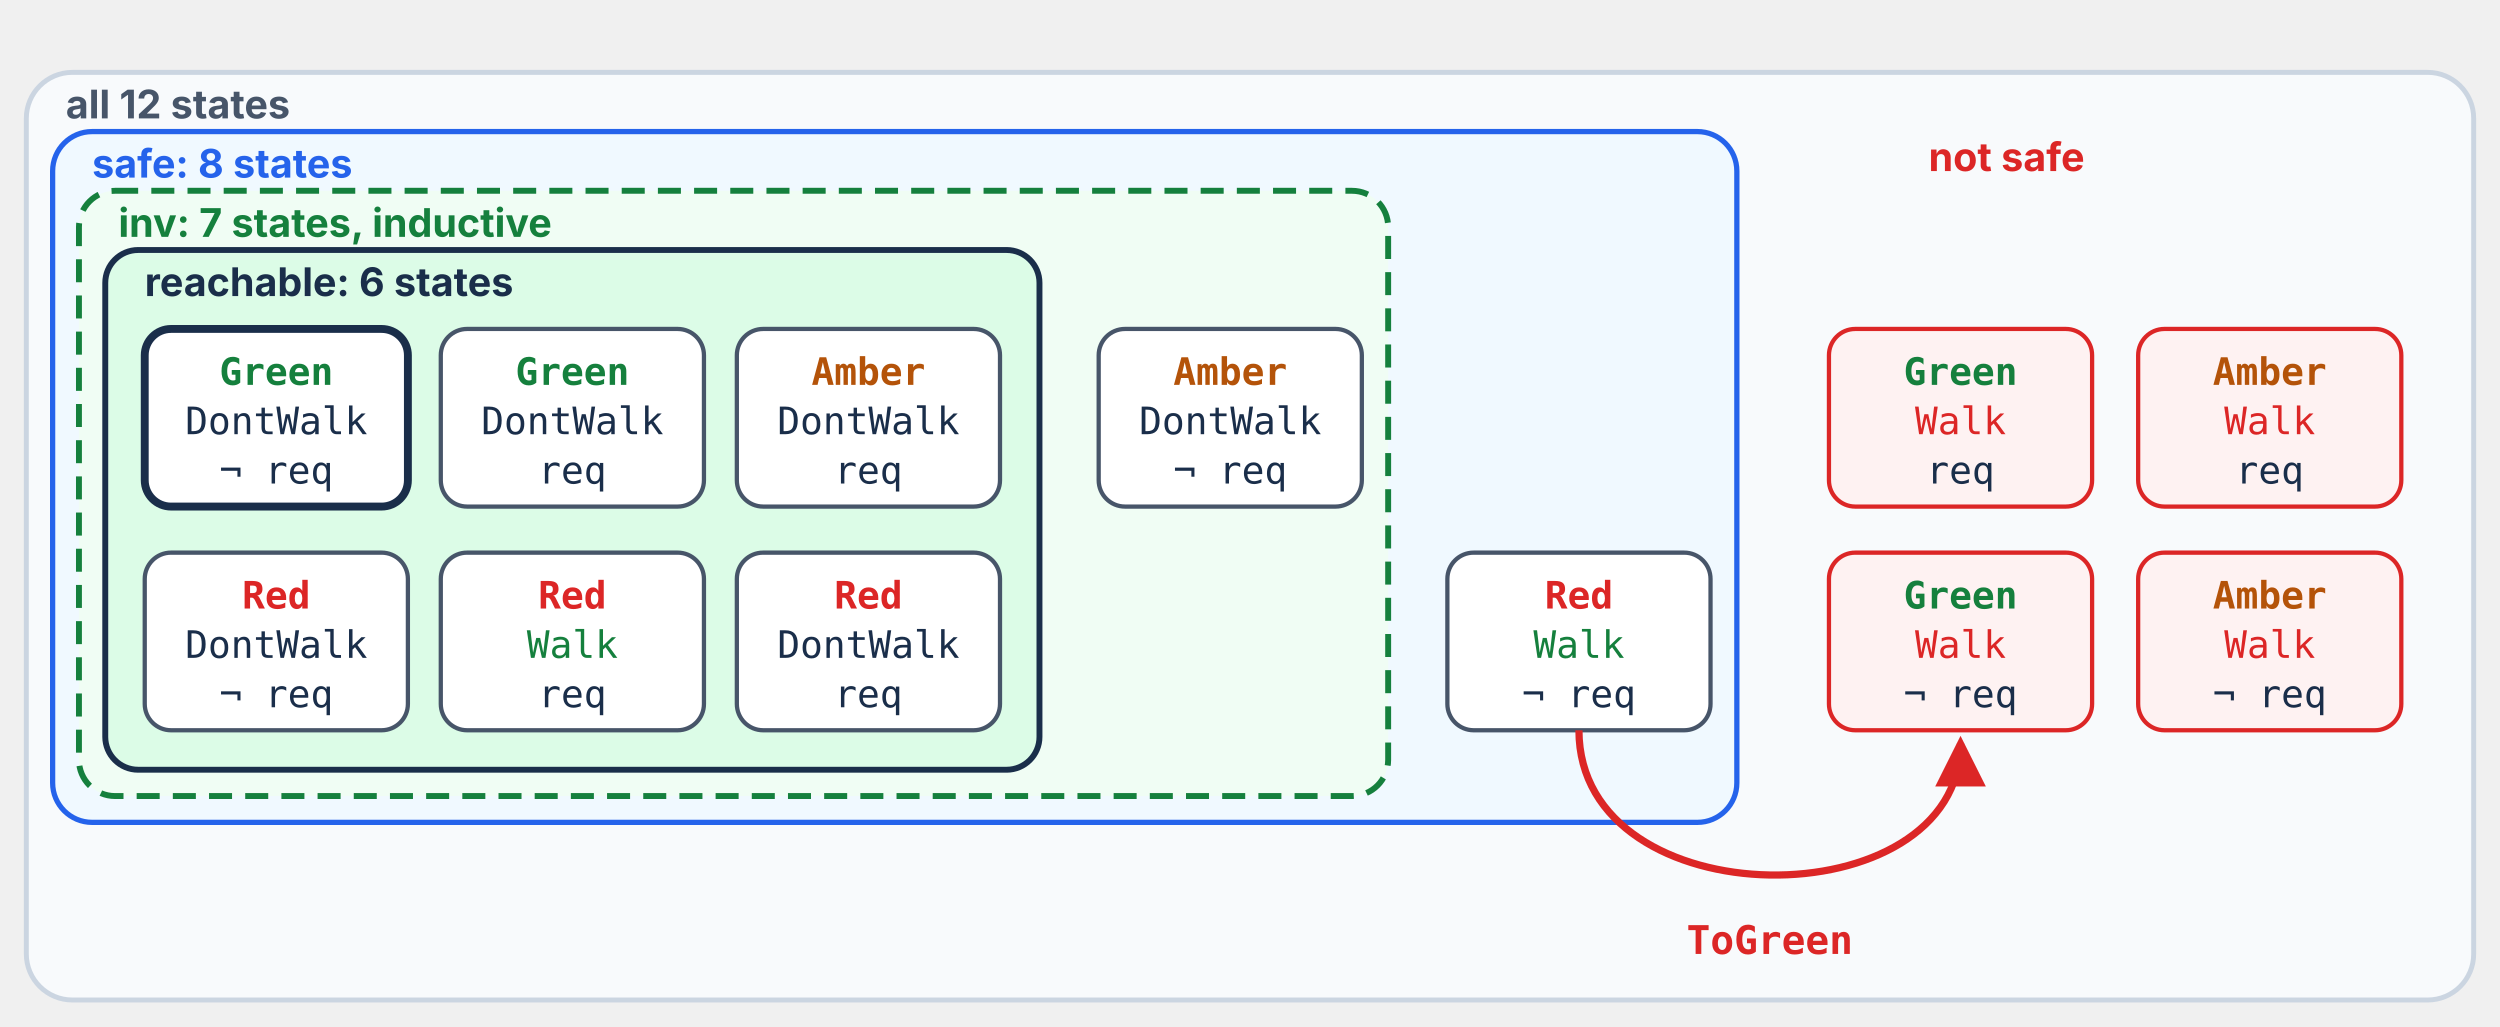
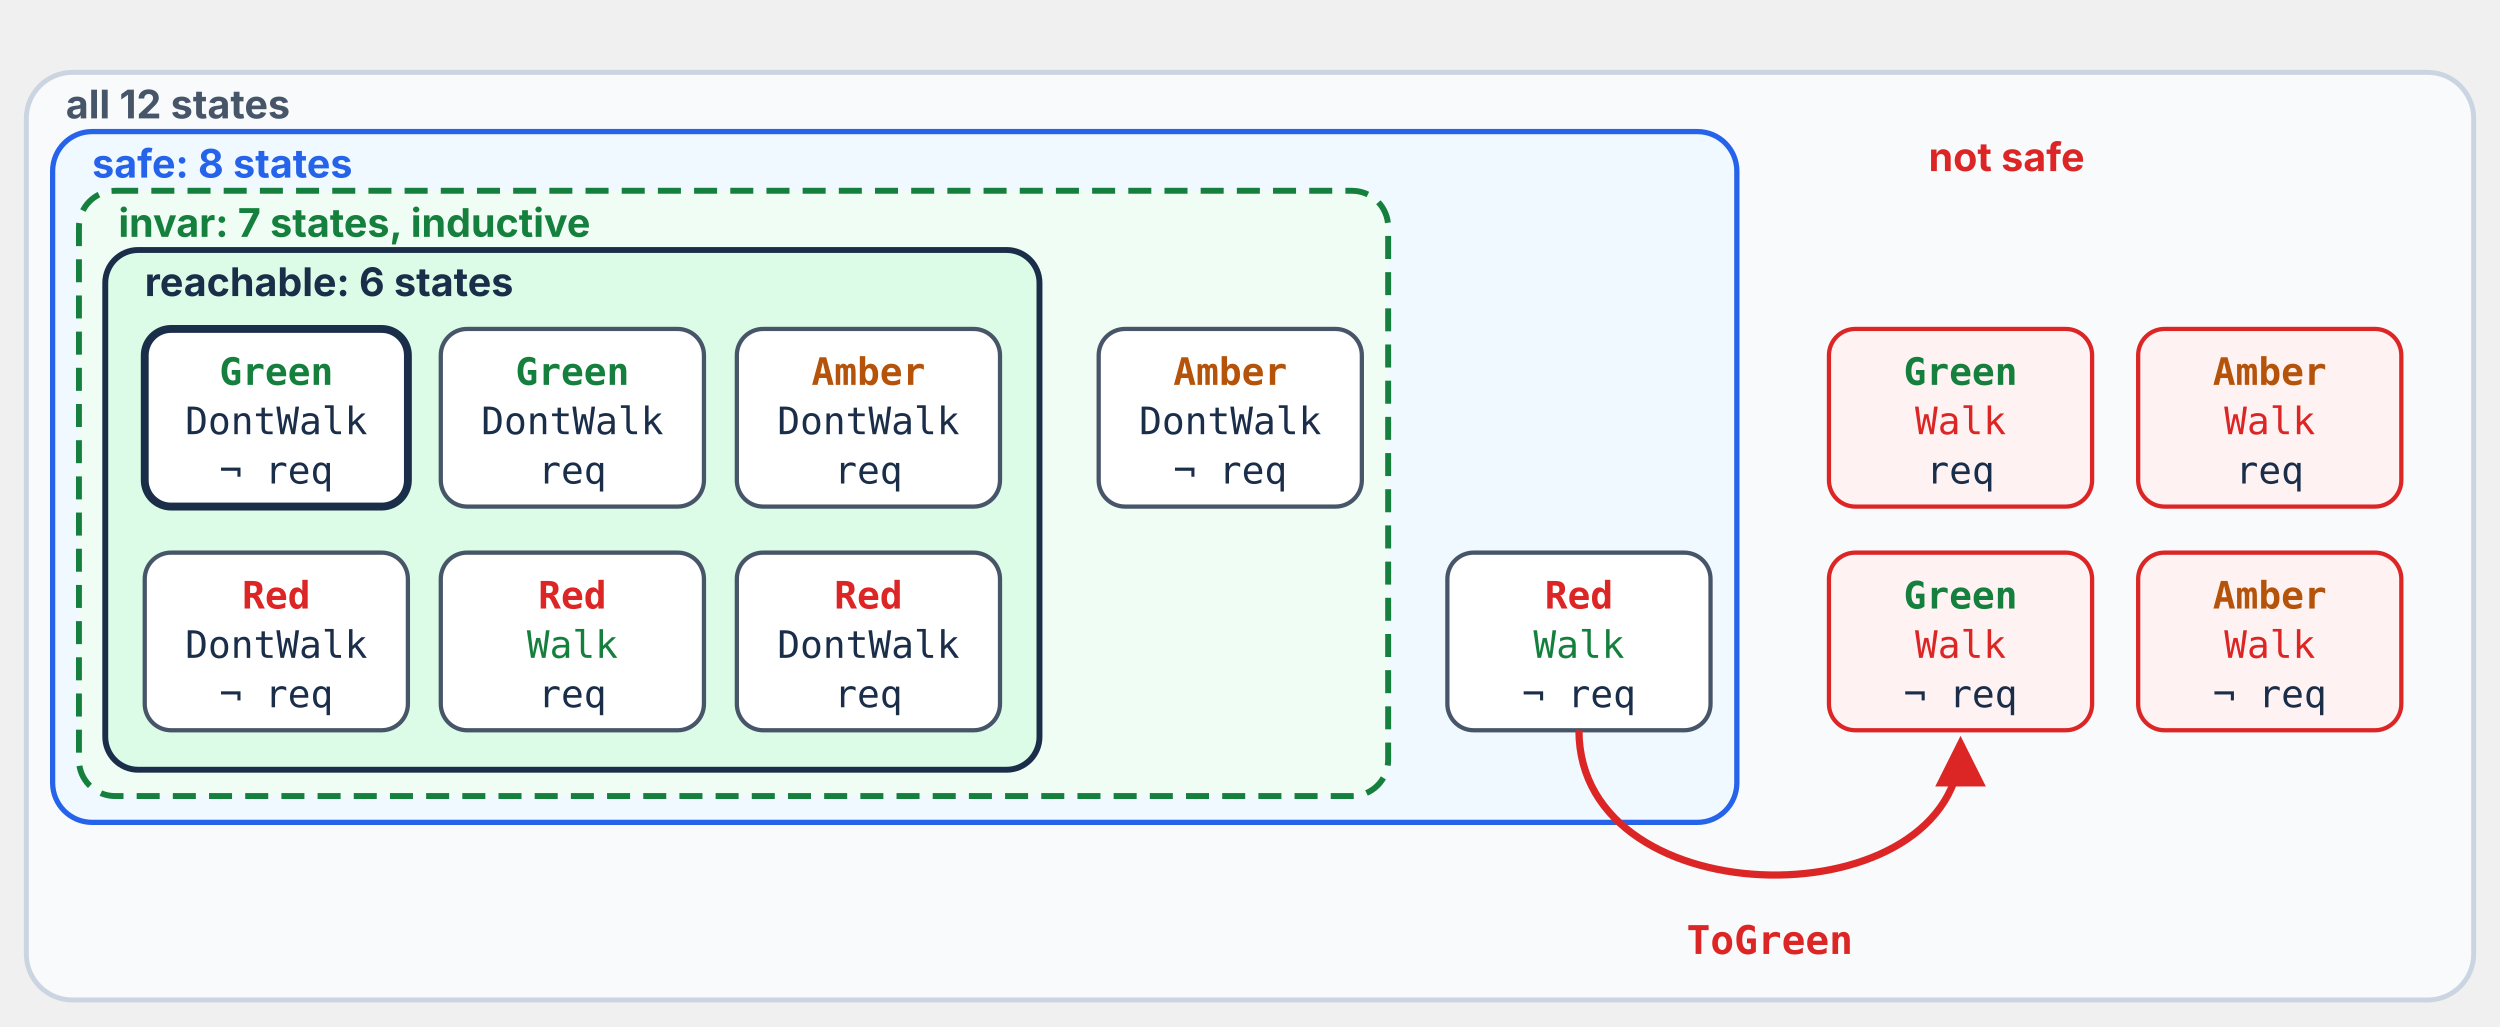
<svg xmlns="http://www.w3.org/2000/svg" viewBox="0 0 760 312" width="760" height="312" role="img">
  <defs>
    <marker id="ah-DC2626" viewBox="0 0 10 10" refX="8.5" refY="5" markerWidth="7" markerHeight="7" orient="auto-start-reverse">
      <path d="M0 0 10 5 0 10z" fill="#DC2626" />
    </marker>
  </defs>
  <rect x="8" y="22" width="744" height="282" rx="14" fill="#F8FAFC" stroke="#CBD5E1" stroke-width="1.5" />
  <rect x="16" y="40" width="512" height="210" rx="12" fill="#F0F9FF" stroke="#2563EB" stroke-width="1.6" />
  <rect x="24" y="58" width="398" height="184" rx="11" fill="#F0FDF4" stroke="#15803D" stroke-width="1.8" stroke-dasharray="7 4" />
  <rect x="32" y="76" width="284" height="158" rx="10" fill="#DCFCE7" stroke="#1A2E4A" stroke-width="1.8" />
  <text x="20" y="36" font-family="'DM Sans', system-ui, -apple-system, 'Segoe UI', 'PingFang SC', 'Hiragino Sans GB', 'Microsoft YaHei', 'Noto Sans SC', sans-serif" font-size="12" font-weight="700" fill="#475569" text-anchor="start">all 12 states</text>
  <text x="28" y="54" font-family="'DM Sans', system-ui, -apple-system, 'Segoe UI', 'PingFang SC', 'Hiragino Sans GB', 'Microsoft YaHei', 'Noto Sans SC', sans-serif" font-size="12" font-weight="700" fill="#2563EB" text-anchor="start">safe: 8 states</text>
-   <text x="36" y="72" font-family="'DM Sans', system-ui, -apple-system, 'Segoe UI', 'PingFang SC', 'Hiragino Sans GB', 'Microsoft YaHei', 'Noto Sans SC', sans-serif" font-size="12" font-weight="700" fill="#15803D" text-anchor="start">inv: 7 states, inductive</text>
+   <text x="36" y="72" font-family="'DM Sans', system-ui, -apple-system, 'Segoe UI', 'PingFang SC', 'Hiragino Sans GB', 'Microsoft YaHei', 'Noto Sans SC', sans-serif" font-size="12" font-weight="700" fill="#15803D" text-anchor="start">invar: 7 states, inductive</text>
  <text x="44" y="90" font-family="'DM Sans', system-ui, -apple-system, 'Segoe UI', 'PingFang SC', 'Hiragino Sans GB', 'Microsoft YaHei', 'Noto Sans SC', sans-serif" font-size="12" font-weight="700" fill="#1A2E4A" text-anchor="start">reachable: 6 states</text>
  <text x="610" y="52" font-family="'DM Sans', system-ui, -apple-system, 'Segoe UI', 'PingFang SC', 'Hiragino Sans GB', 'Microsoft YaHei', 'Noto Sans SC', sans-serif" font-size="12" font-weight="700" fill="#DC2626" text-anchor="middle">not safe</text>
  <rect x="44" y="100" width="80" height="54" rx="8" fill="#FFFFFF" stroke="#1A2E4A" stroke-width="2.4" />
  <text x="84.0" y="117" font-family="'Isabelle DejaVu Sans Mono', 'DejaVu Sans Mono', Consolas, Menlo, 'PingFang SC', 'Microsoft YaHei', monospace" font-size="11.5" font-weight="700" fill="#15803D" text-anchor="middle">Green</text>
  <text x="84.0" y="132" font-family="'Isabelle DejaVu Sans Mono', 'DejaVu Sans Mono', Consolas, Menlo, 'PingFang SC', 'Microsoft YaHei', monospace" font-size="11.5" font-weight="400" fill="#1A2E4A" text-anchor="middle">DontWalk</text>
  <text x="84.0" y="147" font-family="'Isabelle DejaVu Sans Mono', 'DejaVu Sans Mono', Consolas, Menlo, 'PingFang SC', 'Microsoft YaHei', monospace" font-size="11.5" font-weight="400" fill="#1A2E4A" text-anchor="middle">¬ req</text>
  <rect x="134" y="100" width="80" height="54" rx="8" fill="#FFFFFF" stroke="#475569" stroke-width="1.3" />
  <text x="174.0" y="117" font-family="'Isabelle DejaVu Sans Mono', 'DejaVu Sans Mono', Consolas, Menlo, 'PingFang SC', 'Microsoft YaHei', monospace" font-size="11.5" font-weight="700" fill="#15803D" text-anchor="middle">Green</text>
  <text x="174.0" y="132" font-family="'Isabelle DejaVu Sans Mono', 'DejaVu Sans Mono', Consolas, Menlo, 'PingFang SC', 'Microsoft YaHei', monospace" font-size="11.5" font-weight="400" fill="#1A2E4A" text-anchor="middle">DontWalk</text>
  <text x="174.0" y="147" font-family="'Isabelle DejaVu Sans Mono', 'DejaVu Sans Mono', Consolas, Menlo, 'PingFang SC', 'Microsoft YaHei', monospace" font-size="11.5" font-weight="400" fill="#1A2E4A" text-anchor="middle">req</text>
  <rect x="224" y="100" width="80" height="54" rx="8" fill="#FFFFFF" stroke="#475569" stroke-width="1.3" />
  <text x="264.0" y="117" font-family="'Isabelle DejaVu Sans Mono', 'DejaVu Sans Mono', Consolas, Menlo, 'PingFang SC', 'Microsoft YaHei', monospace" font-size="11.5" font-weight="700" fill="#B45309" text-anchor="middle">Amber</text>
  <text x="264.0" y="132" font-family="'Isabelle DejaVu Sans Mono', 'DejaVu Sans Mono', Consolas, Menlo, 'PingFang SC', 'Microsoft YaHei', monospace" font-size="11.5" font-weight="400" fill="#1A2E4A" text-anchor="middle">DontWalk</text>
  <text x="264.0" y="147" font-family="'Isabelle DejaVu Sans Mono', 'DejaVu Sans Mono', Consolas, Menlo, 'PingFang SC', 'Microsoft YaHei', monospace" font-size="11.5" font-weight="400" fill="#1A2E4A" text-anchor="middle">req</text>
  <rect x="44" y="168" width="80" height="54" rx="8" fill="#FFFFFF" stroke="#475569" stroke-width="1.3" />
  <text x="84.0" y="185" font-family="'Isabelle DejaVu Sans Mono', 'DejaVu Sans Mono', Consolas, Menlo, 'PingFang SC', 'Microsoft YaHei', monospace" font-size="11.5" font-weight="700" fill="#DC2626" text-anchor="middle">Red</text>
  <text x="84.0" y="200" font-family="'Isabelle DejaVu Sans Mono', 'DejaVu Sans Mono', Consolas, Menlo, 'PingFang SC', 'Microsoft YaHei', monospace" font-size="11.5" font-weight="400" fill="#1A2E4A" text-anchor="middle">DontWalk</text>
  <text x="84.0" y="215" font-family="'Isabelle DejaVu Sans Mono', 'DejaVu Sans Mono', Consolas, Menlo, 'PingFang SC', 'Microsoft YaHei', monospace" font-size="11.5" font-weight="400" fill="#1A2E4A" text-anchor="middle">¬ req</text>
  <rect x="134" y="168" width="80" height="54" rx="8" fill="#FFFFFF" stroke="#475569" stroke-width="1.3" />
  <text x="174.0" y="185" font-family="'Isabelle DejaVu Sans Mono', 'DejaVu Sans Mono', Consolas, Menlo, 'PingFang SC', 'Microsoft YaHei', monospace" font-size="11.5" font-weight="700" fill="#DC2626" text-anchor="middle">Red</text>
  <text x="174.0" y="200" font-family="'Isabelle DejaVu Sans Mono', 'DejaVu Sans Mono', Consolas, Menlo, 'PingFang SC', 'Microsoft YaHei', monospace" font-size="11.5" font-weight="400" fill="#15803D" text-anchor="middle">Walk</text>
  <text x="174.0" y="215" font-family="'Isabelle DejaVu Sans Mono', 'DejaVu Sans Mono', Consolas, Menlo, 'PingFang SC', 'Microsoft YaHei', monospace" font-size="11.5" font-weight="400" fill="#1A2E4A" text-anchor="middle">req</text>
  <rect x="224" y="168" width="80" height="54" rx="8" fill="#FFFFFF" stroke="#475569" stroke-width="1.3" />
  <text x="264.0" y="185" font-family="'Isabelle DejaVu Sans Mono', 'DejaVu Sans Mono', Consolas, Menlo, 'PingFang SC', 'Microsoft YaHei', monospace" font-size="11.5" font-weight="700" fill="#DC2626" text-anchor="middle">Red</text>
  <text x="264.0" y="200" font-family="'Isabelle DejaVu Sans Mono', 'DejaVu Sans Mono', Consolas, Menlo, 'PingFang SC', 'Microsoft YaHei', monospace" font-size="11.5" font-weight="400" fill="#1A2E4A" text-anchor="middle">DontWalk</text>
  <text x="264.0" y="215" font-family="'Isabelle DejaVu Sans Mono', 'DejaVu Sans Mono', Consolas, Menlo, 'PingFang SC', 'Microsoft YaHei', monospace" font-size="11.5" font-weight="400" fill="#1A2E4A" text-anchor="middle">req</text>
  <rect x="334" y="100" width="80" height="54" rx="8" fill="#FFFFFF" stroke="#475569" stroke-width="1.3" />
  <text x="374.0" y="117" font-family="'Isabelle DejaVu Sans Mono', 'DejaVu Sans Mono', Consolas, Menlo, 'PingFang SC', 'Microsoft YaHei', monospace" font-size="11.5" font-weight="700" fill="#B45309" text-anchor="middle">Amber</text>
  <text x="374.0" y="132" font-family="'Isabelle DejaVu Sans Mono', 'DejaVu Sans Mono', Consolas, Menlo, 'PingFang SC', 'Microsoft YaHei', monospace" font-size="11.5" font-weight="400" fill="#1A2E4A" text-anchor="middle">DontWalk</text>
  <text x="374.0" y="147" font-family="'Isabelle DejaVu Sans Mono', 'DejaVu Sans Mono', Consolas, Menlo, 'PingFang SC', 'Microsoft YaHei', monospace" font-size="11.5" font-weight="400" fill="#1A2E4A" text-anchor="middle">¬ req</text>
  <rect x="440" y="168" width="80" height="54" rx="8" fill="#FFFFFF" stroke="#475569" stroke-width="1.3" />
  <text x="480.0" y="185" font-family="'Isabelle DejaVu Sans Mono', 'DejaVu Sans Mono', Consolas, Menlo, 'PingFang SC', 'Microsoft YaHei', monospace" font-size="11.5" font-weight="700" fill="#DC2626" text-anchor="middle">Red</text>
  <text x="480.0" y="200" font-family="'Isabelle DejaVu Sans Mono', 'DejaVu Sans Mono', Consolas, Menlo, 'PingFang SC', 'Microsoft YaHei', monospace" font-size="11.5" font-weight="400" fill="#15803D" text-anchor="middle">Walk</text>
  <text x="480.0" y="215" font-family="'Isabelle DejaVu Sans Mono', 'DejaVu Sans Mono', Consolas, Menlo, 'PingFang SC', 'Microsoft YaHei', monospace" font-size="11.5" font-weight="400" fill="#1A2E4A" text-anchor="middle">¬ req</text>
  <rect x="556" y="100" width="80" height="54" rx="8" fill="#FEF2F2" stroke="#DC2626" stroke-width="1.3" />
  <text x="596.0" y="117" font-family="'Isabelle DejaVu Sans Mono', 'DejaVu Sans Mono', Consolas, Menlo, 'PingFang SC', 'Microsoft YaHei', monospace" font-size="11.5" font-weight="700" fill="#15803D" text-anchor="middle">Green</text>
  <text x="596.0" y="132" font-family="'Isabelle DejaVu Sans Mono', 'DejaVu Sans Mono', Consolas, Menlo, 'PingFang SC', 'Microsoft YaHei', monospace" font-size="11.5" font-weight="400" fill="#DC2626" text-anchor="middle">Walk</text>
  <text x="596.0" y="147" font-family="'Isabelle DejaVu Sans Mono', 'DejaVu Sans Mono', Consolas, Menlo, 'PingFang SC', 'Microsoft YaHei', monospace" font-size="11.5" font-weight="400" fill="#1A2E4A" text-anchor="middle">req</text>
  <rect x="650" y="100" width="80" height="54" rx="8" fill="#FEF2F2" stroke="#DC2626" stroke-width="1.3" />
  <text x="690.0" y="117" font-family="'Isabelle DejaVu Sans Mono', 'DejaVu Sans Mono', Consolas, Menlo, 'PingFang SC', 'Microsoft YaHei', monospace" font-size="11.5" font-weight="700" fill="#B45309" text-anchor="middle">Amber</text>
  <text x="690.0" y="132" font-family="'Isabelle DejaVu Sans Mono', 'DejaVu Sans Mono', Consolas, Menlo, 'PingFang SC', 'Microsoft YaHei', monospace" font-size="11.5" font-weight="400" fill="#DC2626" text-anchor="middle">Walk</text>
  <text x="690.0" y="147" font-family="'Isabelle DejaVu Sans Mono', 'DejaVu Sans Mono', Consolas, Menlo, 'PingFang SC', 'Microsoft YaHei', monospace" font-size="11.5" font-weight="400" fill="#1A2E4A" text-anchor="middle">req</text>
  <rect x="556" y="168" width="80" height="54" rx="8" fill="#FEF2F2" stroke="#DC2626" stroke-width="1.3" />
  <text x="596.0" y="185" font-family="'Isabelle DejaVu Sans Mono', 'DejaVu Sans Mono', Consolas, Menlo, 'PingFang SC', 'Microsoft YaHei', monospace" font-size="11.5" font-weight="700" fill="#15803D" text-anchor="middle">Green</text>
  <text x="596.0" y="200" font-family="'Isabelle DejaVu Sans Mono', 'DejaVu Sans Mono', Consolas, Menlo, 'PingFang SC', 'Microsoft YaHei', monospace" font-size="11.5" font-weight="400" fill="#DC2626" text-anchor="middle">Walk</text>
  <text x="596.0" y="215" font-family="'Isabelle DejaVu Sans Mono', 'DejaVu Sans Mono', Consolas, Menlo, 'PingFang SC', 'Microsoft YaHei', monospace" font-size="11.5" font-weight="400" fill="#1A2E4A" text-anchor="middle">¬ req</text>
  <rect x="650" y="168" width="80" height="54" rx="8" fill="#FEF2F2" stroke="#DC2626" stroke-width="1.3" />
  <text x="690.0" y="185" font-family="'Isabelle DejaVu Sans Mono', 'DejaVu Sans Mono', Consolas, Menlo, 'PingFang SC', 'Microsoft YaHei', monospace" font-size="11.5" font-weight="700" fill="#B45309" text-anchor="middle">Amber</text>
  <text x="690.0" y="200" font-family="'Isabelle DejaVu Sans Mono', 'DejaVu Sans Mono', Consolas, Menlo, 'PingFang SC', 'Microsoft YaHei', monospace" font-size="11.5" font-weight="400" fill="#DC2626" text-anchor="middle">Walk</text>
  <text x="690.0" y="215" font-family="'Isabelle DejaVu Sans Mono', 'DejaVu Sans Mono', Consolas, Menlo, 'PingFang SC', 'Microsoft YaHei', monospace" font-size="11.5" font-weight="400" fill="#1A2E4A" text-anchor="middle">¬ req</text>
  <path d="M 480 222 C 480 280, 596 280, 596 226" stroke="#DC2626" stroke-width="2.2" fill="none" marker-end="url(#ah-DC2626)" />
  <text x="538" y="290" font-family="'Isabelle DejaVu Sans Mono', 'DejaVu Sans Mono', Consolas, Menlo, 'PingFang SC', 'Microsoft YaHei', monospace" font-size="12" font-weight="700" fill="#DC2626" text-anchor="middle">ToGreen</text>
</svg>
